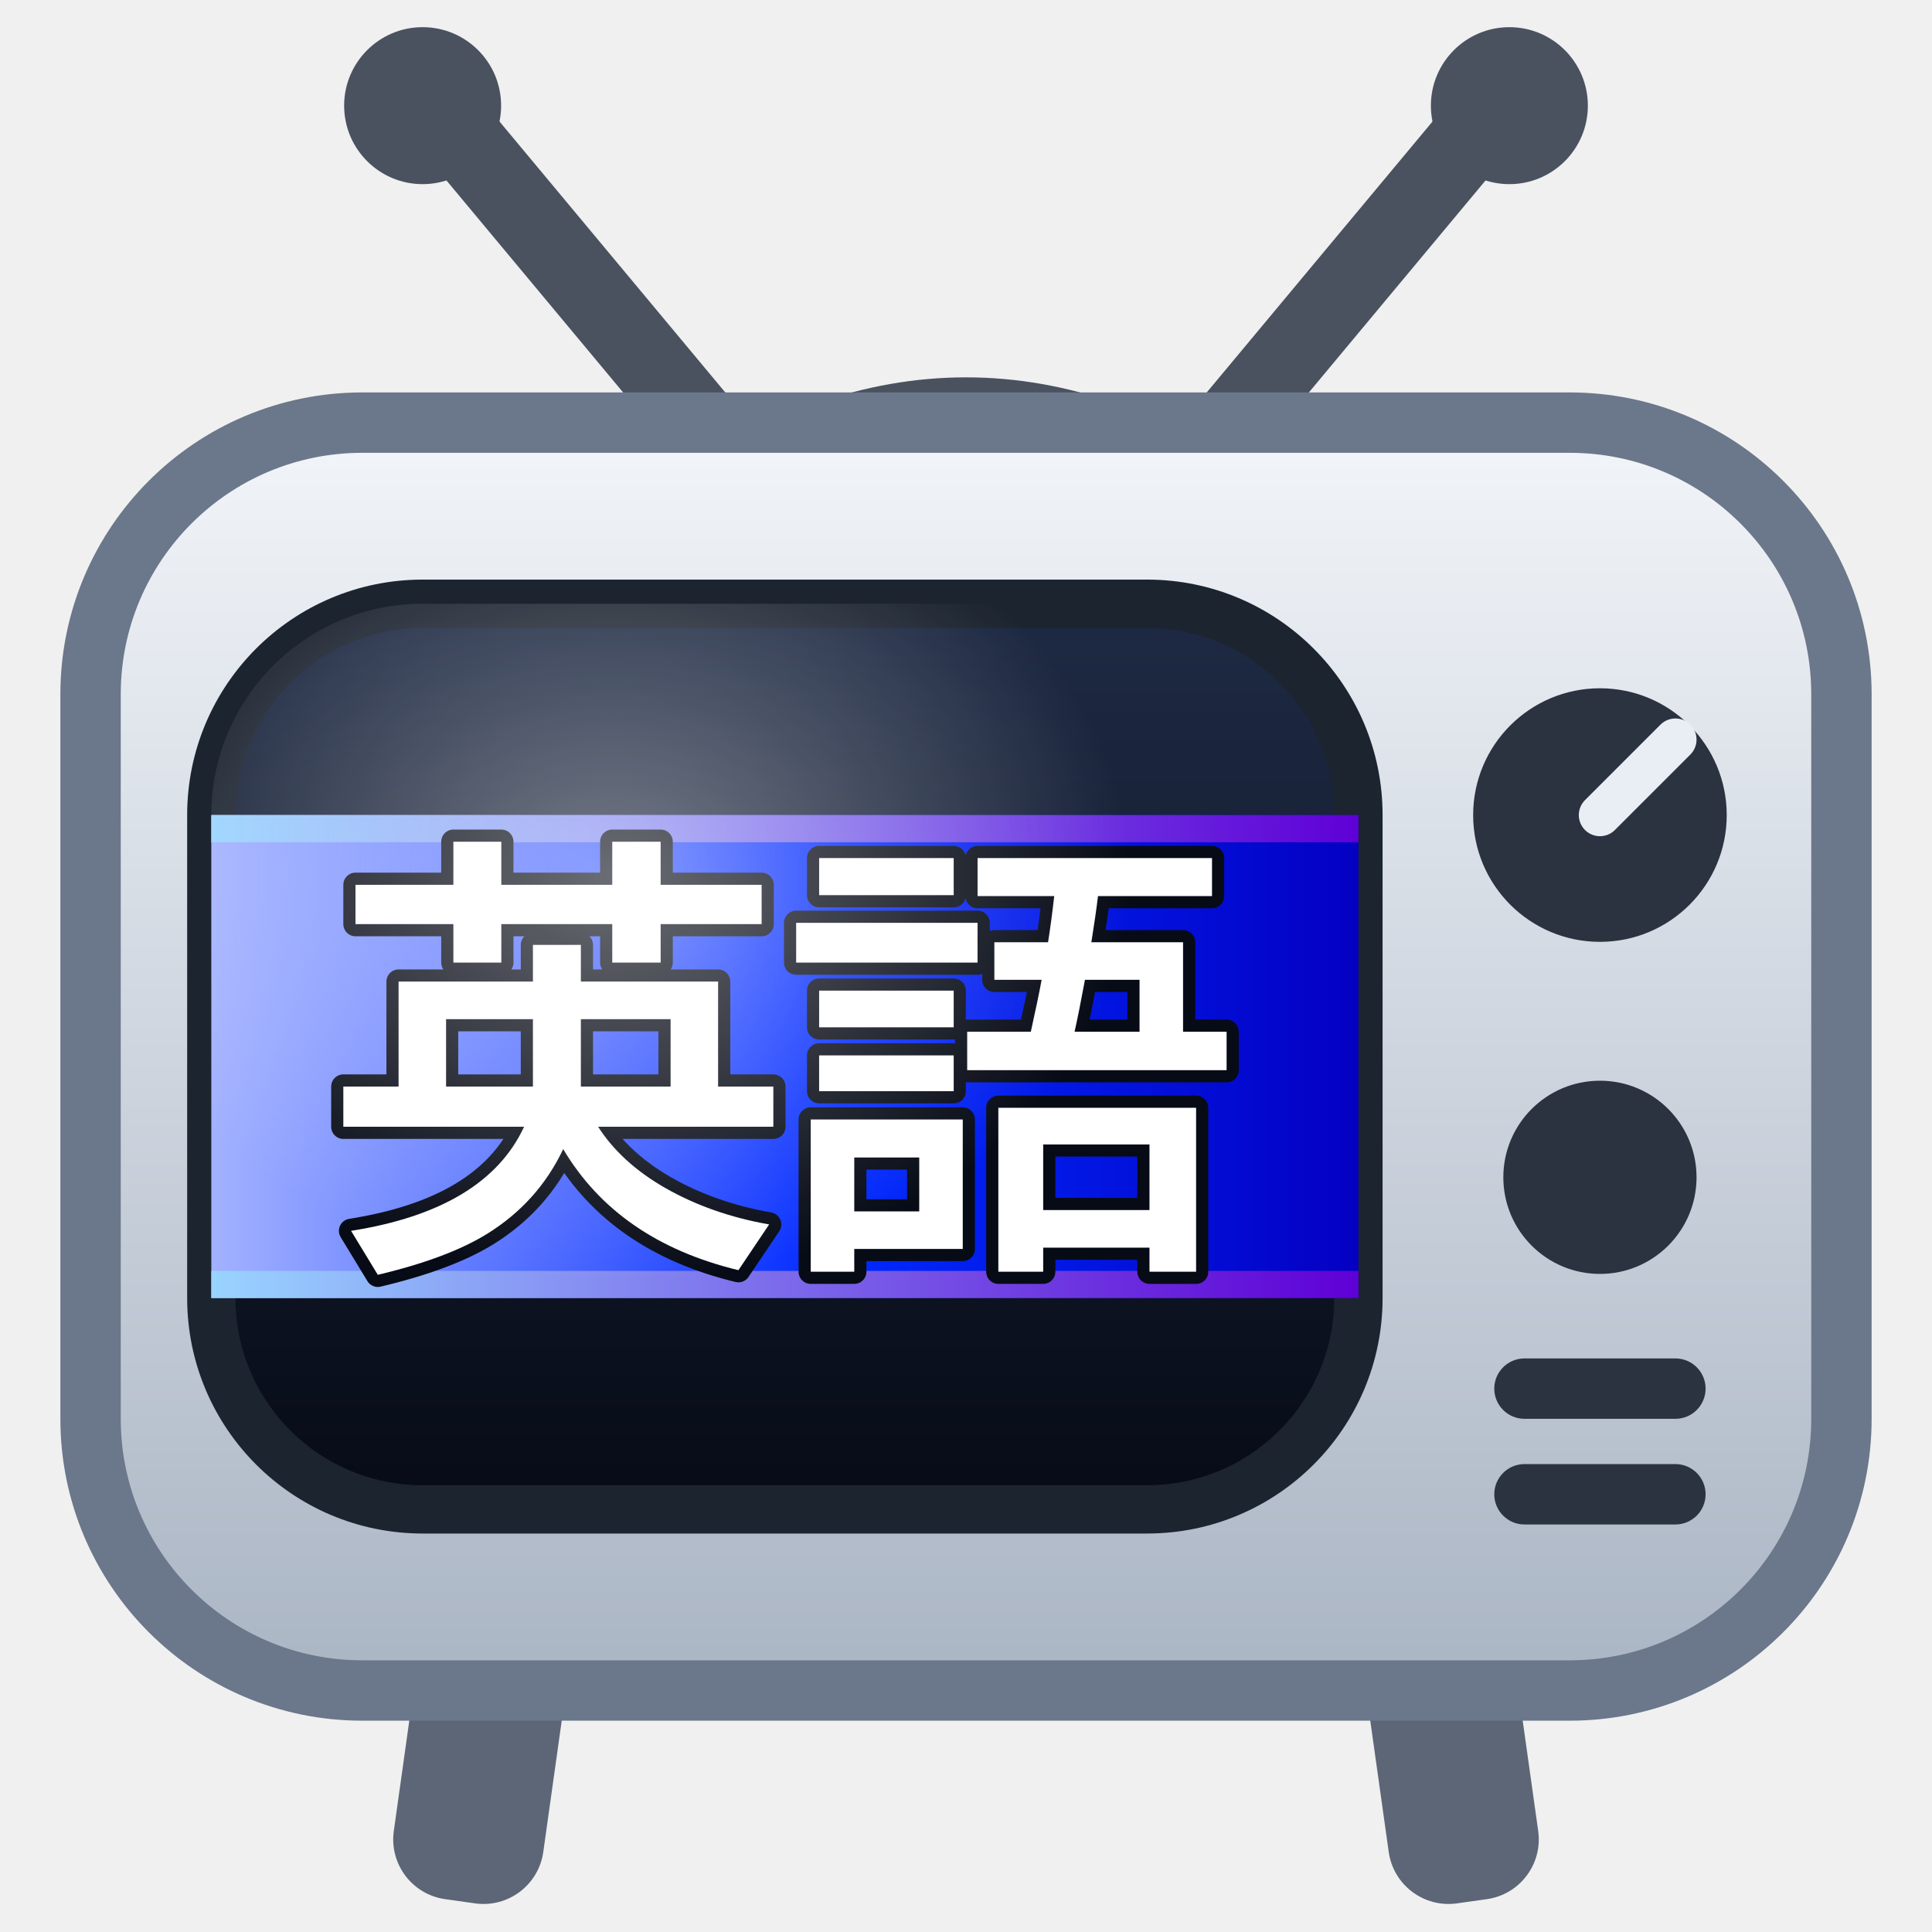
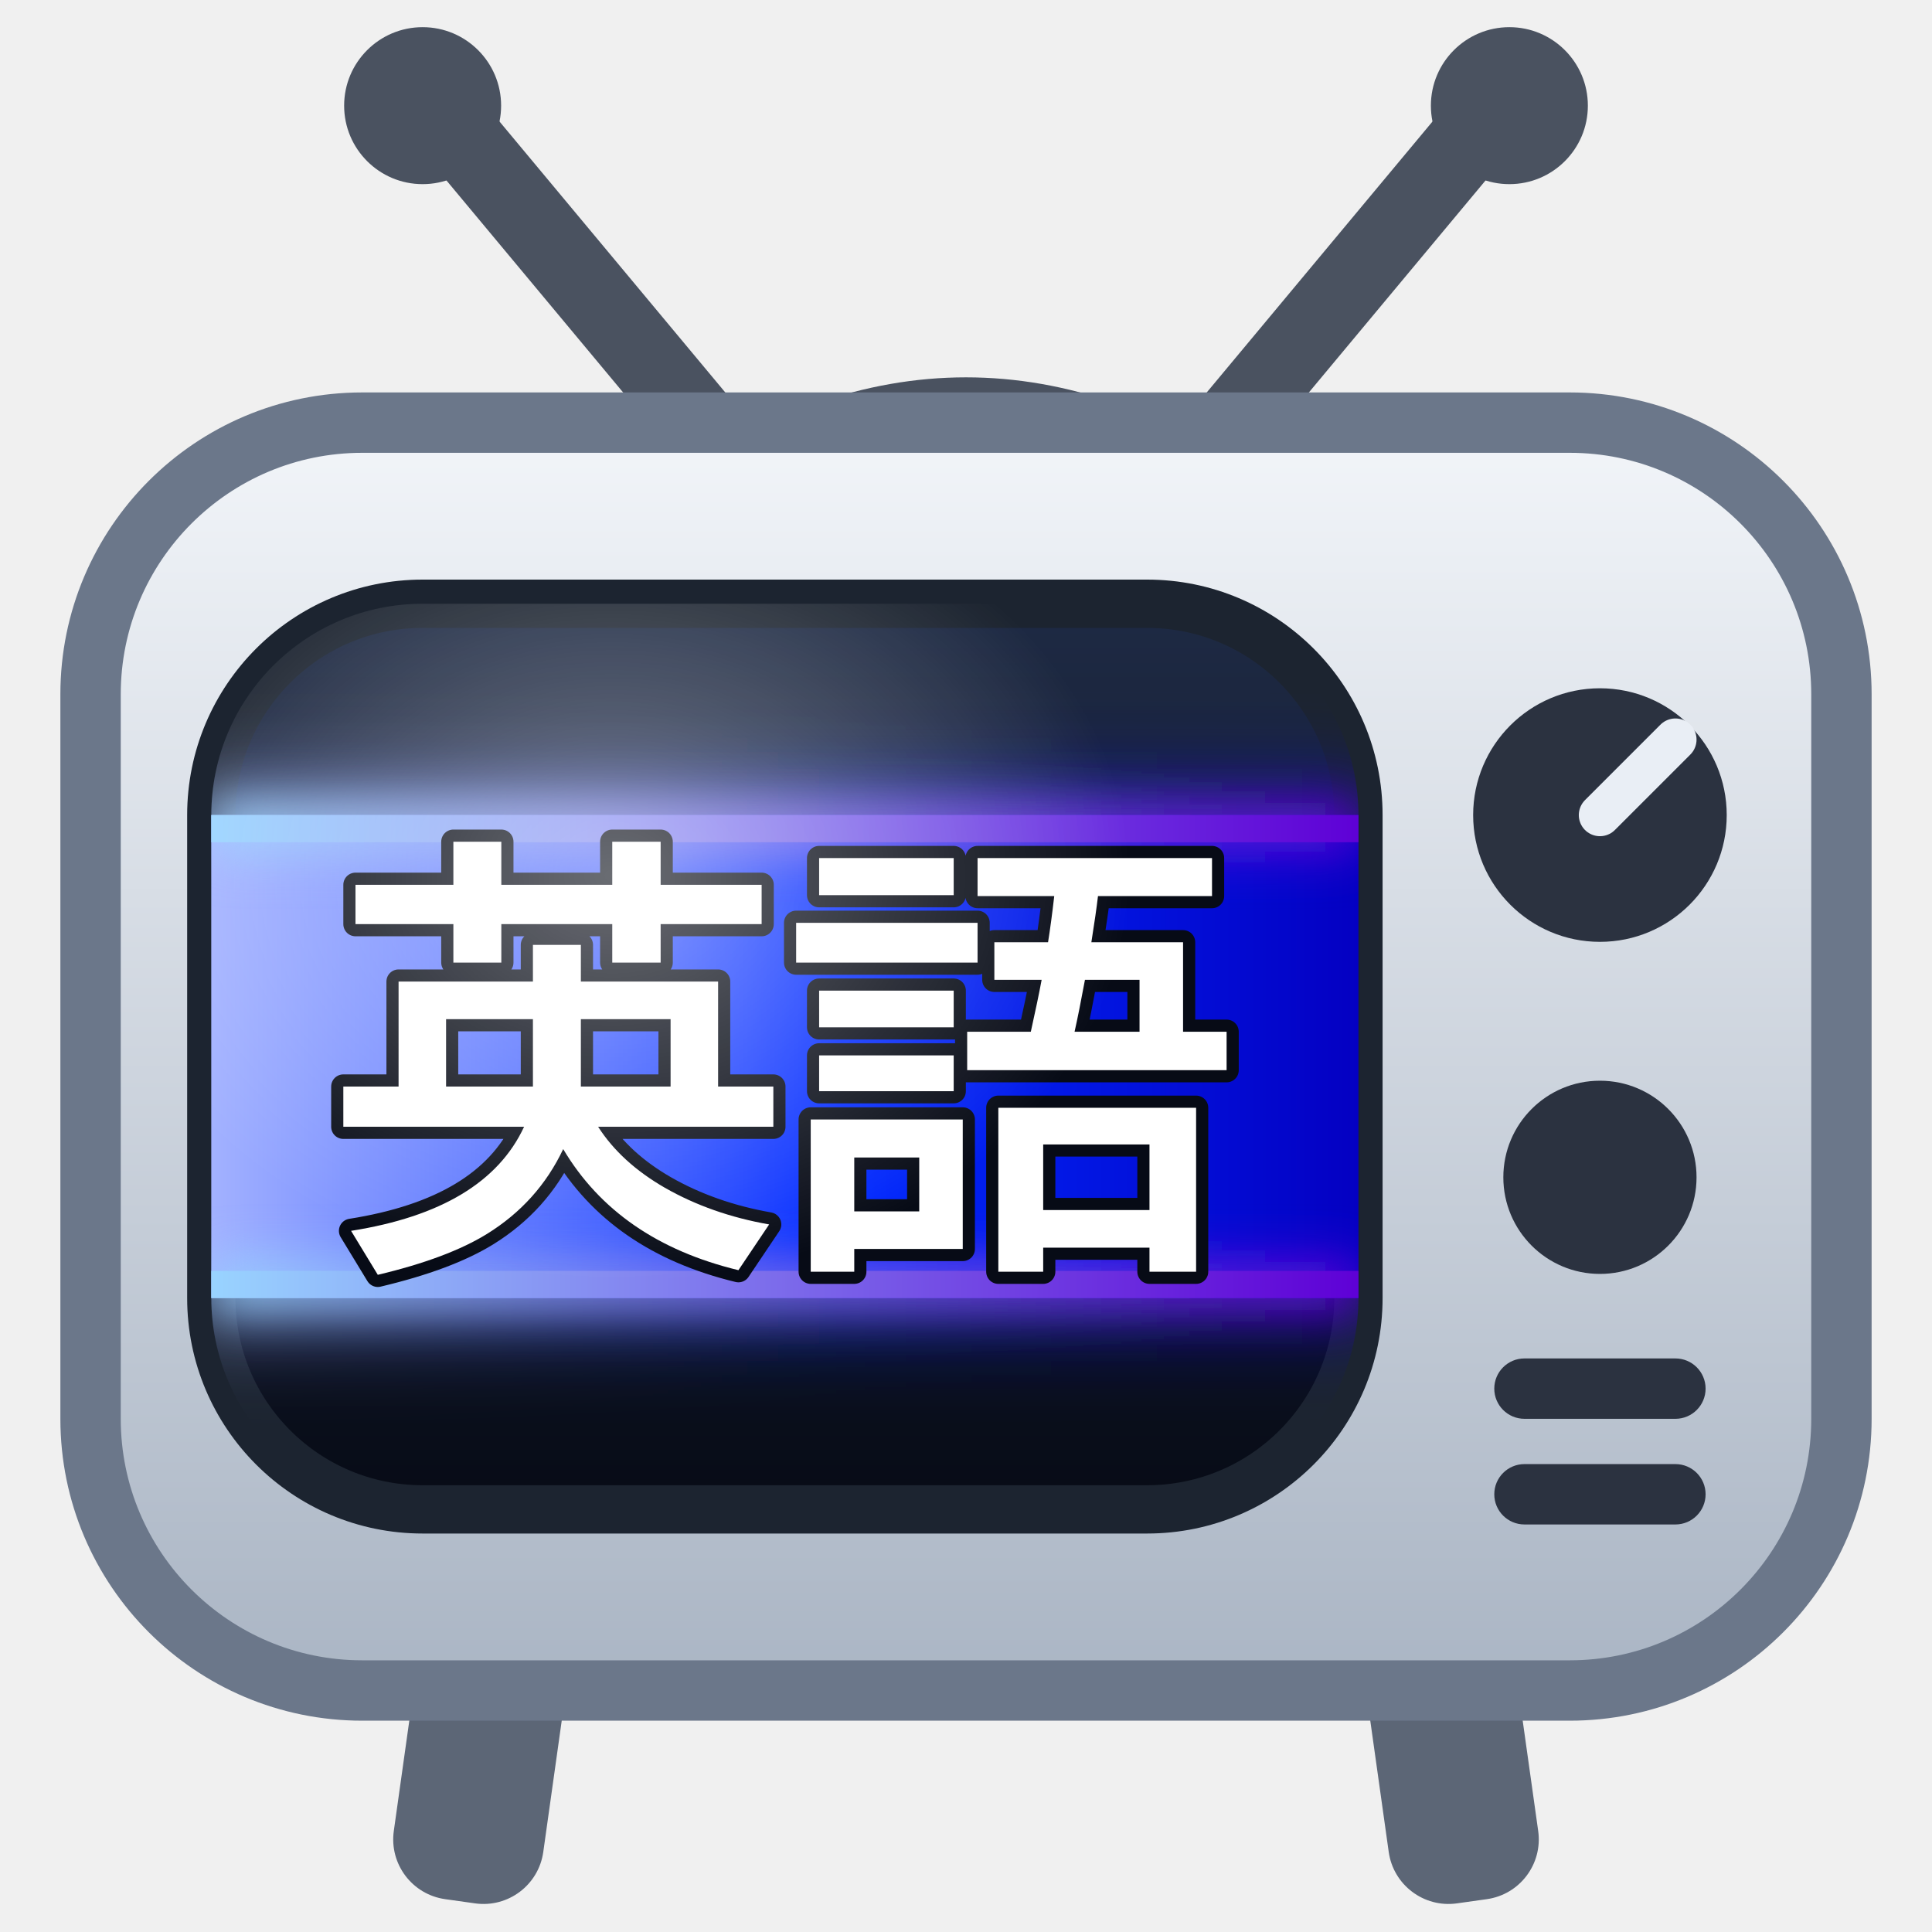
<svg xmlns="http://www.w3.org/2000/svg" viewBox="0 0 64 64">
  <defs>
    <linearGradient id="cab" x1="0" y1="0" x2="0" y2="1">
      <stop offset="0" stop-color="#F2F5F9" />
      <stop offset="1" stop-color="#AAB5C4" />
    </linearGradient>
    <linearGradient id="scr" x1="0" y1="0" x2="0" y2="1">
      <stop offset="0" stop-color="#1E2A44" />
      <stop offset="1" stop-color="#070B16" />
    </linearGradient>
    <linearGradient id="bd" x1="0" y1="0" x2="1" y2="0">
      <stop offset="0" stop-color="#A3B2FF" />
      <stop offset=".55" stop-color="#0029FF" />
      <stop offset="1" stop-color="#0400C2" />
    </linearGradient>
    <clipPath id="sc">
      <rect x="7" y="20" width="38" height="30" rx="7" />
    </clipPath>
    <radialGradient id="gl" cx=".35" cy=".3" r=".9">
      <stop offset="0" stop-color="#fff" stop-opacity=".4" />
      <stop offset=".5" stop-color="#fff" stop-opacity="0" />
    </radialGradient>
    <linearGradient id="rbl" x1="0" y1="0" x2="1" y2="0">
      <stop offset="0" stop-color="#99D4FF" />
      <stop offset="1" stop-color="#5E00D6" />
    </linearGradient>
+     <filter id="neon" x="-20%" y="-300%" width="140%" height="700%">
+       <feGaussianBlur stdDeviation=".8" />
+     </filter>
+     <filter id="neon2" x="-20%" y="-50%" width="140%" height="200%">
+       <feGaussianBlur stdDeviation="1.2" />
+     </filter>
  </defs>
  <path d="M24 15 L14 3 M40 15 L50 3" stroke="#4A5260" stroke-width="2.6" stroke-linecap="round" />
  <circle cx="14" cy="3.5" r="2.6" fill="#4A5260" />
  <circle cx="50" cy="3.5" r="2.6" fill="#4A5260" />
  <path d="M22 16 Q32 9 42 16 Z" fill="#4A5260" />
  <rect x="14" y="54" width="5" height="9" rx="2" fill="#5C6676" transform="rotate(8 16 54)" />
  <rect x="45" y="54" width="5" height="9" rx="2" fill="#5C6676" transform="rotate(-8 48 54)" />
  <rect x="3" y="14" width="58" height="42" rx="9" fill="url(#cab)" stroke="#6B778A" stroke-width="2" />
  <rect x="7" y="20" width="38" height="30" rx="7" fill="url(#scr)" stroke="#1C2430" stroke-width="1.6" />
+   <g clip-path="url(#sc)">
+     <rect x="6" y="25.5" width="40" height="19" fill="url(#bd)" opacity=".35" filter="url(#neon2)" />
+   </g>
  <rect x="7" y="27" width="38" height="16" fill="url(#bd)" clip-path="url(#sc)" />
+   <g clip-path="url(#sc)" filter="url(#neon)">
+     <rect x="7" y="26.6" width="38" height="1.6" fill="url(#rbl)" />
+     <rect x="7" y="41.8" width="38" height="1.6" fill="url(#rbl)" />
+   </g>
  <rect x="7" y="27" width="38" height="0.9" fill="url(#rbl)" clip-path="url(#sc)" />
  <rect x="7" y="42.1" width="38" height="0.9" fill="url(#rbl)" clip-path="url(#sc)" />
  <path d="M1204 461Q1308 299 1506 185Q1716 65 1978 19L1839 -188Q1293 -56 1046 360Q932 119 701 -24Q523 -134 207 -209L86 -10Q695 86 869 461H51V643H301V1118H909V1284H1126V1118H1747V643H1997V461ZM909 948H516V643H909ZM1126 948V643H1532V948ZM549 1556V1751H766V1556H1268V1751H1487V1556H1944V1378H1487V1204H1268V1378H766V1204H549V1378H106V1556Z" fill="#fff" stroke="#070B16" stroke-width="110" paint-order="stroke" stroke-linejoin="round" transform="translate(11.00 40.70) scale(0.00732 -0.00732)" />
  <path d="M805 494V-92H314V-195H117V494ZM314 322V78H608V322ZM1417 1505Q1408 1428 1387 1296H1802V891H1999V717H825V891H1113Q1145 1035 1162 1126H948V1296H1191Q1205 1383 1219 1505H872V1677H1933V1505ZM1605 1126H1358Q1331 980 1311 891H1605ZM1861 547V-195H1650V-86H1169V-195H966V547ZM1169 381V84H1650V381ZM155 1677H764V1509H155ZM51 1384H872V1204H51ZM155 1077H764V911H155ZM155 784H764V622H155Z" fill="#fff" stroke="#070B16" stroke-width="110" paint-order="stroke" stroke-linejoin="round" transform="translate(26.00 40.70) scale(0.00732 -0.00732)" />
  <rect x="7" y="20" width="38" height="30" rx="7" fill="url(#gl)" />
  <circle cx="53" cy="27" r="4.2" fill="#2B3240" />
  <path d="M53 27 L55.5 24.5" stroke="#E9EEF5" stroke-width="1.4" stroke-linecap="round" />
  <circle cx="53" cy="39" r="3.2" fill="#2B3240" />
  <rect x="49.5" y="45" width="7" height="2" rx="1" fill="#2B3240" />
  <rect x="49.5" y="48.5" width="7" height="2" rx="1" fill="#2B3240" />
</svg>
